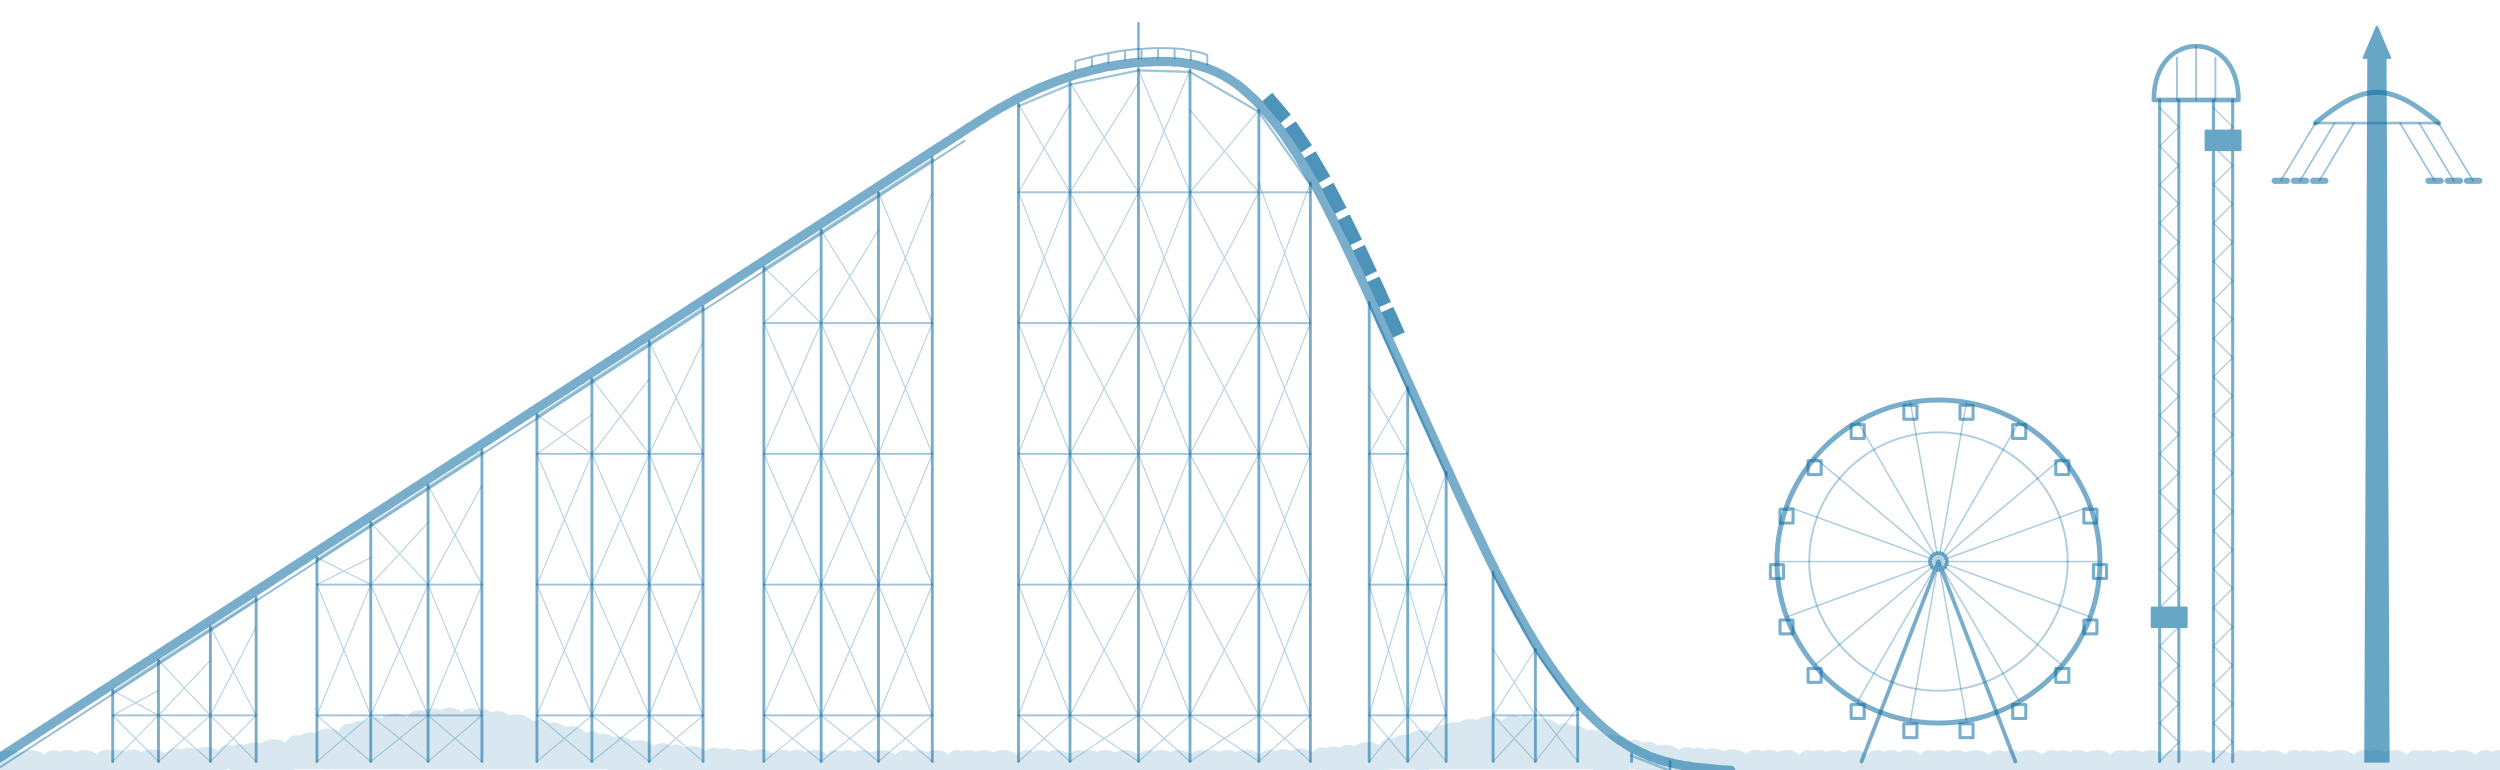
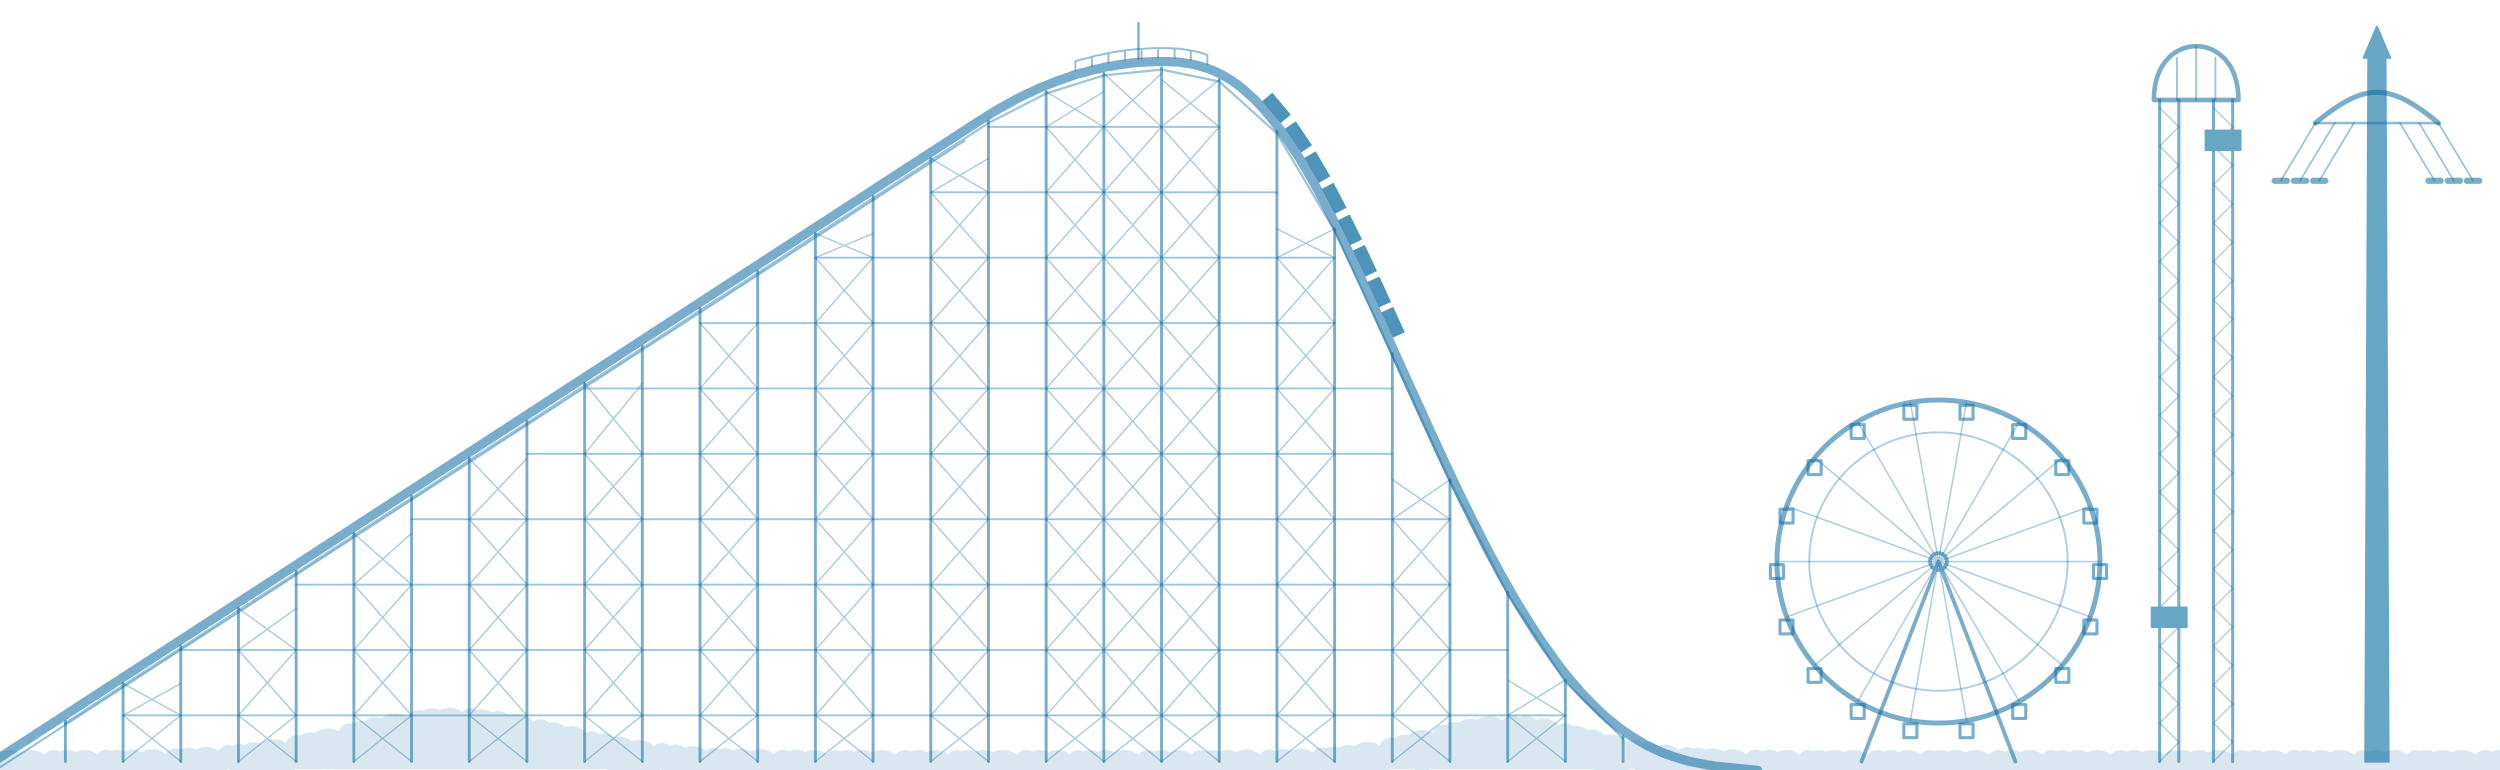
<svg xmlns="http://www.w3.org/2000/svg" viewBox="0 0 650 200">
-   <path d="M29.3 179.5 L29.3 198 M41.2 171.7 L41.2 198 M54.7 163.0 L54.7 198 M66.6 155.3 L66.6 198 M82.4 145.0 L82.4 198 M96.4 135.9 L96.4 198 M111.3 126.2 L111.3 198 M125.3 117.1 L125.3 198 M139.6 107.8 L139.6 198 M153.9 98.5 L153.9 198 M168.8 88.8 L168.8 198 M182.8 79.7 L182.8 198 M198.6 69.5 L198.6 198 M213.5 59.8 L213.5 198 M228.4 50.1 L228.4 198 M242.4 41.0 L242.4 198 M264.8 27.1 L264.8 198 M278.2 21.5 L278.2 198 M296.0 17.8 L296.0 198 M309.4 18.2 L309.4 198 M327.3 28.6 L327.3 198 M340.7 47.6 L340.7 198 M356.0 78.6 L356.0 198 M366.0 100.7 L366.0 198 M376.0 122.8 L376.0 198 M388.2 148.8 L388.2 198 M399.2 168.8 L399.2 198 M410.2 184.1 L410.2 198 M424.2 196.0 L424.2 198 M434.2 199.9 L434.2 198" fill="none" stroke="#0a6aa0" stroke-opacity="0.55" stroke-width="0.75" stroke-linecap="round" stroke-linejoin="round" />
-   <path d="M29.3 198 L41.2 186 M29.3 186 L41.2 198 M29.3 186.0 L41.2 179.5 M29.3 179.5 L41.2 186.0 M41.2 198 L54.7 186 M41.2 186 L54.7 198 M41.2 186.0 L54.7 171.7 M41.2 171.7 L54.7 186.0 M54.7 198 L66.6 186 M54.7 186 L66.6 198 M54.7 186.0 L66.6 163.0 M54.7 163.0 L66.6 186.0 M82.4 198 L96.4 186 M82.4 186 L96.4 198 M82.4 186 L96.4 152 M82.4 152 L96.4 186 M82.4 152.0 L96.4 145.0 M82.4 145.0 L96.4 152.0 M96.4 198 L111.3 186 M96.4 186 L111.3 198 M96.4 186 L111.3 152 M96.4 152 L111.3 186 M96.4 152.0 L111.3 135.9 M96.4 135.9 L111.3 152.0 M111.3 198 L125.3 186 M111.3 186 L125.3 198 M111.3 186 L125.3 152 M111.3 152 L125.3 186 M111.3 152.0 L125.3 126.2 M111.3 126.2 L125.3 152.0 M139.6 198 L153.9 186 M139.6 186 L153.9 198 M139.6 186 L153.9 152 M139.6 152 L153.9 186 M139.6 152 L153.9 118 M139.6 118 L153.9 152 M139.6 118.0 L153.9 107.8 M139.6 107.8 L153.9 118.0 M153.9 198 L168.8 186 M153.9 186 L168.8 198 M153.9 186 L168.8 152 M153.9 152 L168.8 186 M153.9 152 L168.8 118 M153.9 118 L168.8 152 M153.9 118.0 L168.8 98.5 M153.9 98.5 L168.8 118.0 M168.8 198 L182.8 186 M168.8 186 L182.8 198 M168.8 186 L182.8 152 M168.8 152 L182.8 186 M168.8 152 L182.8 118 M168.8 118 L182.8 152 M168.8 118.0 L182.8 88.8 M168.8 88.8 L182.8 118.0 M198.6 198 L213.5 186 M198.6 186 L213.5 198 M198.6 186 L213.5 152 M198.6 152 L213.5 186 M198.6 152 L213.5 118 M198.6 118 L213.5 152 M198.6 118 L213.5 84 M198.6 84 L213.5 118 M198.6 84.0 L213.5 69.5 M198.6 69.5 L213.5 84.0 M213.5 198 L228.4 186 M213.5 186 L228.4 198 M213.5 186 L228.4 152 M213.5 152 L228.4 186 M213.5 152 L228.4 118 M213.5 118 L228.4 152 M213.5 118 L228.4 84 M213.5 84 L228.4 118 M213.5 84.0 L228.4 59.8 M213.5 59.8 L228.4 84.0 M228.4 198 L242.4 186 M228.4 186 L242.4 198 M228.4 186 L242.4 152 M228.4 152 L242.4 186 M228.4 152 L242.4 118 M228.4 118 L242.4 152 M228.4 118 L242.4 84 M228.4 84 L242.4 118 M228.4 84.0 L242.4 50.1 M228.4 50.1 L242.4 84.0 M264.8 198 L278.2 186 M264.8 186 L278.2 198 M264.8 186 L278.2 152 M264.8 152 L278.2 186 M264.8 152 L278.2 118 M264.8 118 L278.2 152 M264.8 118 L278.2 84 M264.8 84 L278.2 118 M264.8 84 L278.2 50 M264.8 50 L278.2 84 M264.8 50.0 L278.2 27.1 M264.8 27.1 L278.2 50.0 M278.2 198 L296.0 186 M278.2 186 L296.0 198 M278.2 186 L296.0 152 M278.2 152 L296.0 186 M278.2 152 L296.0 118 M278.2 118 L296.0 152 M278.2 118 L296.0 84 M278.2 84 L296.0 118 M278.2 84 L296.0 50 M278.2 50 L296.0 84 M278.2 50.0 L296.0 21.5 M278.2 21.5 L296.0 50.0 M296.0 198 L309.4 186 M296.0 186 L309.4 198 M296.0 186 L309.4 152 M296.0 152 L309.4 186 M296.0 152 L309.4 118 M296.0 118 L309.4 152 M296.0 118 L309.4 84 M296.0 84 L309.4 118 M296.0 84 L309.4 50 M296.0 50 L309.4 84 M296.0 50.0 L309.4 18.2 M296.0 18.2 L309.4 50.0 M309.4 198 L327.3 186 M309.4 186 L327.3 198 M309.4 186 L327.3 152 M309.4 152 L327.3 186 M309.4 152 L327.3 118 M309.4 118 L327.3 152 M309.4 118 L327.3 84 M309.4 84 L327.3 118 M309.4 84 L327.3 50 M309.4 50 L327.3 84 M309.4 50.0 L327.3 28.6 M309.4 28.6 L327.3 50.0 M327.3 198 L340.7 186 M327.3 186 L340.7 198 M327.3 186 L340.7 152 M327.3 152 L340.7 186 M327.3 152 L340.7 118 M327.3 118 L340.7 152 M327.3 118 L340.7 84 M327.3 84 L340.7 118 M327.3 84.0 L340.7 47.6 M327.3 47.6 L340.7 84.0 M356.0 198 L366.0 186 M356.0 186 L366.0 198 M356.0 186 L366.0 152 M356.0 152 L366.0 186 M356.0 152 L366.0 118 M356.0 118 L366.0 152 M356.0 118.0 L366.0 100.7 M356.0 100.7 L366.0 118.0 M366.0 198 L376.0 186 M366.0 186 L376.0 198 M366.0 186 L376.0 152 M366.0 152 L376.0 186 M366.0 152.0 L376.0 122.8 M366.0 122.8 L376.0 152.0 M388.2 198 L399.2 186 M388.2 186 L399.2 198 M388.2 186.0 L399.2 168.8 M388.2 168.8 L399.2 186.0 M399.2 198.0 L410.2 184.1 M399.2 184.1 L410.2 198.0" fill="none" stroke="#0a6aa0" stroke-opacity="0.30" stroke-width="0.30" stroke-linecap="round" stroke-linejoin="round" />
-   <path d="M29.3 186 L66.6 186 M82.4 186 L125.3 186 M82.4 152 L125.3 152 M139.6 186 L182.8 186 M139.6 152 L182.8 152 M139.6 118 L182.8 118 M198.6 186 L242.4 186 M198.6 152 L242.4 152 M198.6 118 L242.4 118 M198.6 84 L242.4 84 M264.8 186 L340.7 186 M264.8 152 L340.7 152 M264.8 118 L340.7 118 M264.8 84 L340.7 84 M264.8 50 L340.7 50 M356.0 186 L376.0 186 M356.0 152 L376.0 152 M356.0 118 L366.0 118 M388.2 186 L410.2 186 M566 26 L566 15 M571 26 L571 12 M576 26 L576 15" fill="none" stroke="#0a6aa0" stroke-opacity="0.39" stroke-width="0.50" stroke-linecap="round" stroke-linejoin="round" />
-   <path d="M29.3 180.0 L41.2 172.2 L54.7 163.5 L66.6 155.8 M82.4 145.5 L96.4 136.4 L111.3 126.7 L125.3 117.6 M139.6 108.3 L153.9 99.0 L168.8 89.3 L182.8 80.2 M198.6 70.0 L213.5 60.3 L228.4 50.6 L242.4 41.5 M264.8 27.6 L278.2 22.0 L296.0 18.3 L309.4 18.7 L327.3 29.1 L340.7 48.1 M356.0 79.1 L366.0 101.2 L376.0 123.3 M388.2 149.3 L399.2 169.3 L410.2 184.6 M424.2 196.5 L434.2 200.4" fill="none" stroke="#0a6aa0" stroke-opacity="0.39" stroke-width="0.60" stroke-linecap="round" stroke-linejoin="round" />
+   <path d="M17.0 187.5 L17.0 198 M32.0 177.7 L32.0 198 M47.0 168.0 L47.0 198 M62.0 158.2 L62.0 198 M77.0 148.5 L77.0 198 M92.0 138.7 L92.0 198 M107.0 129.0 L107.0 198 M122.0 119.2 L122.0 198 M137.0 109.5 L137.0 198 M152.0 99.7 L152.0 198 M167.0 90.0 L167.0 198 M182.0 80.2 L182.0 198 M197.0 70.5 L197.0 198 M212.0 60.7 L212.0 198 M227.0 51.0 L227.0 198 M242.0 41.2 L242.0 198 M257.0 31.5 L257.0 198 M272.0 23.8 L272.0 198 M287.0 19.1 L287.0 198 M302.0 17.6 L302.0 198 M317.0 20.7 L317.0 198 M332.0 34.2 L332.0 198 M347.0 59.5 L347.0 198 M362.0 91.9 L362.0 198 M377.0 124.7 L377.0 198 M392.0 154.0 L392.0 198 M407.0 176.8 L407.0 198 M422.0 191.5 L422.0 198" fill="none" stroke="#0a6aa0" stroke-opacity="0.55" stroke-width="0.75" stroke-linecap="round" stroke-linejoin="round" />
+   <path d="M32.0 198 L47.0 186 M32.0 186 L47.0 198 M32.0 186.0 L47.0 177.7 M32.0 177.7 L47.0 186.0 M62.0 198 L77.0 186 M62.0 186 L77.0 198 M62.0 186 L77.0 169 M62.0 169 L77.0 186 M62.0 169.0 L77.0 158.2 M62.0 158.2 L77.0 169.0 M92.0 198 L107.0 186 M92.0 186 L107.0 198 M92.0 186 L107.0 169 M92.0 169 L107.0 186 M92.0 169 L107.0 152 M92.0 152 L107.0 169 M92.0 152.0 L107.0 138.7 M92.0 138.7 L107.0 152.0 M122.0 198 L137.0 186 M122.0 186 L137.0 198 M122.0 186 L137.0 169 M122.0 169 L137.0 186 M122.0 169 L137.0 152 M122.0 152 L137.0 169 M122.0 152 L137.0 135 M122.0 135 L137.0 152 M122.0 135.0 L137.0 119.2 M122.0 119.2 L137.0 135.0 M152.0 198 L167.0 186 M152.0 186 L167.0 198 M152.0 186 L167.0 169 M152.0 169 L167.0 186 M152.0 169 L167.0 152 M152.0 152 L167.0 169 M152.0 152 L167.0 135 M152.0 135 L167.0 152 M152.0 135 L167.0 118 M152.0 118 L167.0 135 M152.0 118.0 L167.0 99.7 M152.0 99.7 L167.0 118.0 M182.0 198 L197.0 186 M182.0 186 L197.0 198 M182.0 186 L197.0 169 M182.0 169 L197.0 186 M182.0 169 L197.0 152 M182.0 152 L197.0 169 M182.0 152 L197.0 135 M182.0 135 L197.0 152 M182.0 135 L197.0 118 M182.0 118 L197.0 135 M182.0 118 L197.0 101 M182.0 101 L197.0 118 M182.0 101 L197.0 84 M182.0 84 L197.0 101 M212.0 198 L227.0 186 M212.0 186 L227.0 198 M212.0 186 L227.0 169 M212.0 169 L227.0 186 M212.0 169 L227.0 152 M212.0 152 L227.0 169 M212.0 152 L227.0 135 M212.0 135 L227.0 152 M212.0 135 L227.0 118 M212.0 118 L227.0 135 M212.0 118 L227.0 101 M212.0 101 L227.0 118 M212.0 101 L227.0 84 M212.0 84 L227.0 101 M212.0 84 L227.0 67 M212.0 67 L227.0 84 M212.0 67.0 L227.0 60.7 M212.0 60.7 L227.0 67.0 M242.0 198 L257.0 186 M242.0 186 L257.0 198 M242.0 186 L257.0 169 M242.0 169 L257.0 186 M242.0 169 L257.0 152 M242.0 152 L257.0 169 M242.0 152 L257.0 135 M242.0 135 L257.0 152 M242.0 135 L257.0 118 M242.0 118 L257.0 135 M242.0 118 L257.0 101 M242.0 101 L257.0 118 M242.0 101 L257.0 84 M242.0 84 L257.0 101 M242.0 84 L257.0 67 M242.0 67 L257.0 84 M242.0 67 L257.0 50 M242.0 50 L257.0 67 M242.0 50.0 L257.0 41.2 M242.0 41.2 L257.0 50.0 M272.0 198 L287.0 186 M272.0 186 L287.0 198 M272.0 186 L287.0 169 M272.0 169 L287.0 186 M272.0 169 L287.0 152 M272.0 152 L287.0 169 M272.0 152 L287.0 135 M272.0 135 L287.0 152 M272.0 135 L287.0 118 M272.0 118 L287.0 135 M272.0 118 L287.0 101 M272.0 101 L287.0 118 M272.0 101 L287.0 84 M272.0 84 L287.0 101 M272.0 84 L287.0 67 M272.0 67 L287.0 84 M272.0 67 L287.0 50 M272.0 50 L287.0 67 M272.0 50 L287.0 33 M272.0 33 L287.0 50 M272.0 33.0 L287.0 23.8 M272.0 23.8 L287.0 33.0 M287.0 198 L302.0 186 M287.0 186 L302.0 198 M287.0 186 L302.0 169 M287.0 169 L302.0 186 M287.0 169 L302.0 152 M287.0 152 L302.0 169 M287.0 152 L302.0 135 M287.0 135 L302.0 152 M287.0 135 L302.0 118 M287.0 118 L302.0 135 M287.0 118 L302.0 101 M287.0 101 L302.0 118 M287.0 101 L302.0 84 M287.0 84 L302.0 101 M287.0 84 L302.0 67 M287.0 67 L302.0 84 M287.0 67 L302.0 50 M287.0 50 L302.0 67 M287.0 50 L302.0 33 M287.0 33 L302.0 50 M287.0 33.0 L302.0 19.1 M287.0 19.1 L302.0 33.0 M302.0 198 L317.0 186 M302.0 186 L317.0 198 M302.0 186 L317.0 169 M302.0 169 L317.0 186 M302.0 169 L317.0 152 M302.0 152 L317.0 169 M302.0 152 L317.0 135 M302.0 135 L317.0 152 M302.0 135 L317.0 118 M302.0 118 L317.0 135 M302.0 118 L317.0 101 M302.0 101 L317.0 118 M302.0 101 L317.0 84 M302.0 84 L317.0 101 M302.0 84 L317.0 67 M302.0 67 L317.0 84 M302.0 67 L317.0 50 M302.0 50 L317.0 67 M302.0 50 L317.0 33 M302.0 33 L317.0 50 M302.0 33.0 L317.0 20.7 M302.0 20.7 L317.0 33.0 M332.0 198 L347.0 186 M332.0 186 L347.0 198 M332.0 186 L347.0 169 M332.0 169 L347.0 186 M332.0 169 L347.0 152 M332.0 152 L347.0 169 M332.0 152 L347.0 135 M332.0 135 L347.0 152 M332.0 135 L347.0 118 M332.0 118 L347.0 135 M332.0 118 L347.0 101 M332.0 101 L347.0 118 M332.0 101 L347.0 84 M332.0 84 L347.0 101 M332.0 84 L347.0 67 M332.0 67 L347.0 84 M332.0 67.0 L347.0 59.5 M332.0 59.5 L347.0 67.0 M362.0 198 L377.0 186 M362.0 186 L377.0 198 M362.0 186 L377.0 169 M362.0 169 L377.0 186 M362.0 169 L377.0 152 M362.0 152 L377.0 169 M362.0 152 L377.0 135 M362.0 135 L377.0 152 M362.0 135.0 L377.0 124.7 M362.0 124.7 L377.0 135.0 M392.0 198 L407.0 186 M392.0 186 L407.0 198 M392.0 186.0 L407.0 176.8 M392.0 176.8 L407.0 186.0" fill="none" stroke="#0a6aa0" stroke-opacity="0.36" stroke-width="0.35" stroke-linecap="round" stroke-linejoin="round" />
+   <path d="M32.0 186 L407.0 186 M47.0 169 L392.0 169 M77.0 152 L377.0 152 M107.0 135 L377.0 135 M137.0 118 L362.0 118 M152.0 101 L362.0 101 M182.0 84 L347.0 84 M212.0 67 L347.0 67 M242.0 50 L332.0 50 M257.0 33 L317.0 33 M566 26 L566 15 M571 26 L571 12 M576 26 L576 15" fill="none" stroke="#0a6aa0" stroke-opacity="0.39" stroke-width="0.50" stroke-linecap="round" stroke-linejoin="round" />
+   <path d="M17.0 188.0 L32.0 178.2 L47.0 168.5 L62.0 158.7 L77.0 149.0 L92.0 139.2 L107.0 129.5 L122.0 119.7 L137.0 110.0 L152.0 100.2 L167.0 90.5 L182.0 80.7 L197.0 71.0 L212.0 61.2 L227.0 51.5 L242.0 41.7 L257.0 32.0 L272.0 24.3 L287.0 19.6 L302.0 18.1 L317.0 21.2 L332.0 34.7 L347.0 60.0 L362.0 92.4 L377.0 125.2 L392.0 154.5 L407.0 177.3 L422.0 192.0" fill="none" stroke="#0a6aa0" stroke-opacity="0.39" stroke-width="0.60" stroke-linecap="round" stroke-linejoin="round" />
  <path d="M0.0 199.5 L250.8 36.6 M279.6 15.9 L281.4 15.4 L283.1 15.0 L284.8 14.5 L286.5 14.2 L288.2 13.8 L289.9 13.5 L291.6 13.2 L293.4 13.0 L295.1 12.8 L296.8 12.7 L298.5 12.6 L300.2 12.5 L301.9 12.5 L303.6 12.5 L305.4 12.6 L307.1 12.7 L308.8 13.0 L310.5 13.3 L312.2 13.7 L313.9 14.3 M279.6 18.4 L279.6 15.9 M283.9 17.2 L283.9 14.7 M288.2 16.3 L288.2 13.8 M292.5 15.6 L292.5 13.1 M296.8 15.2 L296.8 12.7 M301.1 15.0 L301.1 12.5 M305.4 15.1 L305.4 12.6 M309.6 15.6 L309.6 13.1 M313.9 16.8 L313.9 14.3" fill="none" stroke="#0a6aa0" stroke-opacity="0.44" stroke-width="0.50" stroke-linecap="round" stroke-linejoin="round" />
-   <path d="M-2.0 198.2 L-1.0 197.6 L0.0 196.9 L1.0 196.3 L2.0 195.6 L3.0 195.0 L4.0 194.3 L5.0 193.7 L6.0 193.0 L7.0 192.4 L8.0 191.7 L9.0 191.1 L10.0 190.4 L11.0 189.8 L12.0 189.1 L13.0 188.5 L14.0 187.8 L15.0 187.2 L16.0 186.5 L17.0 185.9 L18.0 185.2 L19.0 184.6 L20.0 183.9 L21.0 183.3 L22.0 182.6 L23.0 182.0 L24.0 181.3 L25.0 180.7 L26.0 180.0 L27.0 179.4 L28.0 178.7 L29.0 178.1 L30.0 177.4 L31.0 176.8 L32.0 176.1 L33.0 175.5 L34.0 174.8 L35.0 174.2 L36.0 173.5 L37.0 172.9 L38.0 172.2 L39.0 171.6 L40.0 170.9 L41.0 170.3 L42.0 169.6 L43.0 169.0 L44.0 168.3 L45.0 167.7 L46.0 167.0 L47.0 166.4 L48.0 165.7 L49.0 165.1 L50.0 164.4 L51.0 163.8 L52.0 163.1 L53.0 162.5 L54.0 161.8 L55.0 161.2 L56.0 160.5 L57.0 159.9 L58.0 159.2 L59.0 158.6 L60.0 157.9 L61.0 157.3 L62.0 156.6 L63.0 156.0 L64.0 155.3 L65.0 154.7 L66.0 154.0 L67.0 153.4 L68.0 152.7 L69.0 152.1 L70.0 151.4 L71.0 150.8 L72.0 150.1 L73.0 149.5 L74.0 148.8 L75.0 148.2 L76.0 147.5 L77.0 146.9 L78.0 146.2 L79.0 145.6 L80.0 144.9 L81.0 144.3 L82.0 143.6 L83.0 143.0 L84.0 142.3 L85.0 141.7 L86.0 141.0 L87.0 140.4 L88.0 139.7 L89.0 139.1 L90.0 138.4 L91.0 137.8 L92.0 137.1 L93.0 136.5 L94.0 135.8 L95.0 135.2 L96.0 134.5 L97.0 133.9 L98.0 133.2 L99.0 132.6 L100.0 131.9 L101.0 131.3 L102.0 130.6 L103.0 130.0 L104.0 129.3 L105.0 128.7 L106.0 128.0 L107.0 127.4 L108.0 126.7 L109.0 126.1 L110.0 125.4 L111.0 124.8 L112.0 124.1 L113.0 123.5 L114.0 122.8 L115.0 122.2 L116.0 121.5 L117.0 120.9 L118.0 120.2 L119.0 119.6 L120.0 118.9 L121.0 118.3 L122.0 117.6 L123.0 117.0 L124.0 116.3 L125.0 115.7 L126.0 115.0 L127.0 114.4 L128.0 113.7 L129.0 113.1 L130.0 112.4 L131.0 111.8 L132.0 111.1 L133.0 110.5 L134.0 109.8 L135.0 109.2 L136.0 108.5 L137.0 107.9 L138.0 107.2 L139.0 106.6 L140.0 105.9 L141.0 105.3 L142.0 104.6 L143.0 104.0 L144.0 103.3 L145.0 102.7 L146.0 102.0 L147.0 101.4 L148.0 100.7 L149.0 100.1 L150.0 99.4 L151.0 98.8 L152.0 98.1 L153.0 97.5 L154.0 96.8 L155.0 96.2 L156.0 95.5 L157.0 94.9 L158.0 94.2 L159.0 93.6 L160.0 92.9 L161.0 92.3 L162.0 91.6 L163.0 91.0 L164.0 90.3 L165.0 89.7 L166.0 89.0 L167.0 88.4 L168.0 87.7 L169.0 87.1 L170.0 86.4 L171.0 85.8 L172.0 85.1 L173.0 84.5 L174.0 83.8 L175.0 83.2 L176.0 82.5 L177.0 81.9 L178.0 81.2 L179.0 80.6 L180.0 79.9 L181.0 79.3 L182.0 78.6 L183.0 78.0 L184.0 77.3 L185.0 76.7 L186.0 76.0 L187.0 75.4 L188.0 74.7 L189.0 74.1 L190.0 73.4 L191.0 72.8 L192.0 72.1 L193.0 71.5 L194.0 70.8 L195.0 70.2 L196.0 69.5 L197.0 68.9 L198.0 68.2 L199.0 67.6 L200.0 66.9 L201.0 66.3 L202.0 65.6 L203.0 65.0 L204.0 64.3 L205.0 63.7 L206.0 63.0 L207.0 62.4 L208.0 61.7 L209.0 61.1 L210.0 60.4 L211.0 59.8 L212.0 59.1 L213.0 58.5 L214.0 57.8 L215.0 57.2 L216.0 56.5 L217.0 55.9 L218.0 55.2 L219.0 54.6 L220.0 53.9 L221.0 53.3 L222.0 52.6 L223.0 52.0 L224.0 51.3 L225.0 50.7 L226.0 50.0 L227.0 49.4 L228.0 48.7 L229.0 48.1 L230.0 47.4 L231.0 46.8 L232.0 46.1 L233.0 45.5 L234.0 44.8 L235.0 44.2 L236.0 43.5 L237.0 42.9 L238.0 42.2 L239.0 41.6 L240.0 40.9 L241.0 40.3 L242.0 39.6 L243.0 39.0 L244.0 38.3 L245.0 37.7 L246.0 37.0 L247.0 36.4 L248.0 35.7 L249.0 35.1 L250.0 34.4 L251.0 33.8 L252.0 33.1 L253.0 32.5 L254.0 31.8 L255.0 31.2 L256.0 30.6 L257.0 29.9 L258.0 29.3 L259.0 28.7 L260.0 28.1 L261.0 27.6 L262.0 27.0 L263.0 26.5 L264.0 25.9 L265.0 25.4 L266.0 24.9 L267.0 24.4 L268.0 24.0 L269.0 23.5 L270.0 23.0 L271.0 22.6 L272.0 22.2 L273.0 21.8 L274.0 21.4 L275.0 21.0 L276.0 20.7 L277.0 20.3 L278.0 20.0 L279.0 19.6 L280.0 19.3 L281.0 19.0 L282.0 18.8 L283.0 18.5 L284.0 18.2 L285.0 18.0 L286.0 17.8 L287.0 17.5 L288.0 17.3 L289.0 17.2 L290.0 17.0 L291.0 16.8 L292.0 16.7 L293.0 16.6 L294.0 16.4 L295.0 16.3 L296.0 16.2 L297.0 16.2 L298.0 16.1 L299.0 16.1 L300.0 16.0 L301.0 16.0 L302.0 16.0 L303.0 16.0 L304.0 16.0 L305.0 16.1 L306.0 16.1 L307.0 16.2 L308.0 16.4 L309.0 16.5 L310.0 16.7 L311.0 16.9 L312.0 17.2 L313.0 17.5 L314.0 17.8 L315.0 18.2 L316.0 18.6 L317.0 19.1 L318.0 19.6 L319.0 20.2 L320.0 20.8 L321.0 21.5 L322.0 22.2 L323.0 23.0 L324.0 23.9 L325.0 24.8 L326.0 25.7 L327.0 26.7 L328.0 27.8 L329.0 28.9 L330.0 30.1 L331.0 31.3 L332.0 32.6 L333.0 33.9 L334.0 35.3 L335.0 36.8 L336.0 38.3 L337.0 39.8 L338.0 41.4 L339.0 43.1 L340.0 44.8 L341.0 46.5 L342.0 48.3 L343.0 50.1 L344.0 52.0 L345.0 53.9 L346.0 55.9 L347.0 57.9 L348.0 59.9 L349.0 62.0 L350.0 64.1 L351.0 66.2 L352.0 68.3 L353.0 70.5 L354.0 72.6 L355.0 74.8 L356.0 77.0 L357.0 79.2 L358.0 81.4 L359.0 83.7 L360.0 85.9 L361.0 88.1 L362.0 90.3 L363.0 92.5 L364.0 94.7 L365.0 96.9 L366.0 99.1 L367.0 101.3 L368.0 103.5 L369.0 105.8 L370.0 108.0 L371.0 110.2 L372.0 112.4 L373.0 114.6 L374.0 116.8 L375.0 119.0 L376.0 121.2 L377.0 123.4 L378.0 125.6 L379.0 127.8 L380.0 130.0 L381.0 132.1 L382.0 134.3 L383.0 136.4 L384.0 138.5 L385.0 140.6 L386.0 142.7 L387.0 144.8 L388.0 146.8 L389.0 148.8 L390.0 150.7 L391.0 152.7 L392.0 154.6 L393.0 156.4 L394.0 158.3 L395.0 160.1 L396.0 161.8 L397.0 163.6 L398.0 165.2 L399.0 166.9 L400.0 168.5 L401.0 170.1 L402.0 171.6 L403.0 173.1 L404.0 174.5 L405.0 175.9 L406.0 177.3 L407.0 178.6 L408.0 179.9 L409.0 181.1 L410.0 182.3 L411.0 183.4 L412.0 184.5 L413.0 185.5 L414.0 186.5 L415.0 187.5 L416.0 188.4 L417.0 189.3 L418.0 190.1 L419.0 190.9 L420.0 191.7 L421.0 192.4 L422.0 193.0 L423.0 193.7 L424.0 194.3 L425.0 194.8 L426.0 195.3 L427.0 195.8 L428.0 196.2 L429.0 196.7 L430.0 197.0 L431.0 197.4 L432.0 197.7 L433.0 198.0 L434.0 198.2 L435.0 198.5 L436.0 198.7 L437.0 198.9 L438.0 199.1 L439.0 199.2 L440.0 199.4 L441.0 199.5 L442.0 199.6 L443.0 199.7 L444.0 199.8 L445.0 199.9 L446.0 200.0 L447.0 200.1 L448.0 200.2 L449.0 200.2 L450.0 200.3" fill="none" stroke="#0a6aa0" stroke-opacity="0.55" stroke-width="2.40" stroke-linecap="round" stroke-linejoin="round" />
+   <path d="M-2.0 198.2 L-1.0 197.6 L0.0 196.9 L1.0 196.3 L2.0 195.6 L3.0 195.0 L4.0 194.3 L5.0 193.7 L6.0 193.0 L7.0 192.4 L8.0 191.7 L9.0 191.1 L10.0 190.4 L11.0 189.8 L12.0 189.1 L13.0 188.5 L14.0 187.8 L15.0 187.2 L16.0 186.5 L17.0 185.9 L18.0 185.2 L19.0 184.6 L20.0 183.9 L21.0 183.3 L22.0 182.6 L23.0 182.0 L24.0 181.3 L25.0 180.7 L26.0 180.0 L27.0 179.4 L28.0 178.7 L29.0 178.1 L30.0 177.4 L31.0 176.8 L32.0 176.1 L33.0 175.5 L34.0 174.8 L35.0 174.2 L36.0 173.5 L37.0 172.9 L38.0 172.2 L39.0 171.6 L40.0 170.9 L41.0 170.3 L42.0 169.6 L43.0 169.0 L44.0 168.3 L45.0 167.7 L46.0 167.0 L47.0 166.4 L48.0 165.7 L49.0 165.1 L50.0 164.4 L51.0 163.8 L52.0 163.1 L53.0 162.5 L54.0 161.8 L55.0 161.2 L56.0 160.5 L57.0 159.9 L58.0 159.2 L59.0 158.6 L60.0 157.9 L61.0 157.3 L62.0 156.6 L63.0 156.0 L64.0 155.3 L65.0 154.7 L66.0 154.0 L67.0 153.4 L68.0 152.7 L69.0 152.1 L70.0 151.4 L71.0 150.8 L72.0 150.1 L73.0 149.5 L74.0 148.8 L75.0 148.2 L76.0 147.5 L77.0 146.9 L78.0 146.2 L79.0 145.6 L80.0 144.9 L81.0 144.3 L82.0 143.6 L83.0 143.0 L84.0 142.3 L85.0 141.7 L86.0 141.0 L87.0 140.4 L88.0 139.7 L89.0 139.1 L90.0 138.4 L91.0 137.8 L92.0 137.1 L93.0 136.5 L94.0 135.8 L95.0 135.2 L96.0 134.5 L97.0 133.9 L98.0 133.2 L99.0 132.6 L100.0 131.9 L101.0 131.3 L102.0 130.6 L103.0 130.0 L104.0 129.3 L105.0 128.7 L106.0 128.0 L107.0 127.4 L108.0 126.7 L109.0 126.1 L110.0 125.4 L111.0 124.8 L112.0 124.1 L113.0 123.5 L114.0 122.8 L115.0 122.2 L116.0 121.5 L117.0 120.9 L118.0 120.2 L119.0 119.6 L120.0 118.9 L121.0 118.3 L122.0 117.6 L123.0 117.0 L124.0 116.3 L125.0 115.7 L126.0 115.0 L127.0 114.4 L128.0 113.7 L129.0 113.1 L130.0 112.4 L131.0 111.8 L132.0 111.1 L133.0 110.5 L134.0 109.8 L135.0 109.2 L136.0 108.5 L137.0 107.9 L138.0 107.2 L139.0 106.6 L140.0 105.9 L141.0 105.3 L142.0 104.6 L143.0 104.0 L144.0 103.3 L145.0 102.7 L146.0 102.0 L147.0 101.4 L148.0 100.7 L149.0 100.1 L150.0 99.4 L151.0 98.8 L152.0 98.1 L153.0 97.5 L154.0 96.8 L155.0 96.2 L156.0 95.5 L157.0 94.9 L158.0 94.2 L159.0 93.6 L160.0 92.9 L161.0 92.3 L162.0 91.6 L163.0 91.0 L164.0 90.3 L165.0 89.7 L166.0 89.0 L167.0 88.4 L168.0 87.7 L169.0 87.1 L170.0 86.4 L171.0 85.8 L172.0 85.1 L173.0 84.5 L174.0 83.8 L175.0 83.2 L176.0 82.5 L177.0 81.9 L178.0 81.2 L179.0 80.6 L180.0 79.9 L181.0 79.3 L182.0 78.6 L183.0 78.0 L184.0 77.3 L185.0 76.7 L186.0 76.0 L187.0 75.4 L188.0 74.7 L189.0 74.1 L190.0 73.4 L191.0 72.8 L192.0 72.1 L193.0 71.5 L194.0 70.8 L195.0 70.2 L196.0 69.5 L197.0 68.9 L198.0 68.2 L199.0 67.6 L200.0 66.9 L201.0 66.3 L202.0 65.6 L203.0 65.0 L204.0 64.3 L205.0 63.7 L206.0 63.0 L207.0 62.4 L208.0 61.7 L209.0 61.1 L210.0 60.4 L211.0 59.8 L212.0 59.1 L213.0 58.5 L214.0 57.8 L215.0 57.2 L216.0 56.5 L217.0 55.9 L218.0 55.2 L219.0 54.6 L220.0 53.9 L221.0 53.3 L222.0 52.6 L223.0 52.0 L224.0 51.3 L225.0 50.7 L226.0 50.0 L227.0 49.4 L228.0 48.7 L229.0 48.1 L230.0 47.4 L231.0 46.8 L232.0 46.1 L233.0 45.5 L234.0 44.8 L235.0 44.2 L236.0 43.5 L237.0 42.9 L238.0 42.2 L239.0 41.6 L240.0 40.9 L241.0 40.3 L242.0 39.6 L243.0 39.0 L244.0 38.3 L245.0 37.7 L246.0 37.0 L247.0 36.4 L248.0 35.7 L249.0 35.1 L250.0 34.4 L251.0 33.8 L252.0 33.1 L253.0 32.5 L254.0 31.8 L255.0 31.2 L256.0 30.6 L257.0 29.9 L258.0 29.3 L259.0 28.7 L260.0 28.1 L261.0 27.6 L262.0 27.0 L263.0 26.5 L264.0 25.9 L265.0 25.4 L266.0 24.9 L267.0 24.4 L268.0 24.0 L269.0 23.5 L270.0 23.0 L271.0 22.6 L272.0 22.2 L273.0 21.8 L274.0 21.4 L275.0 21.0 L276.0 20.7 L277.0 20.3 L278.0 20.0 L279.0 19.6 L280.0 19.3 L281.0 19.0 L282.0 18.8 L283.0 18.5 L284.0 18.2 L285.0 18.0 L286.0 17.8 L287.0 17.5 L288.0 17.3 L289.0 17.2 L290.0 17.0 L291.0 16.8 L292.0 16.7 L293.0 16.6 L294.0 16.4 L295.0 16.3 L296.0 16.2 L297.0 16.2 L298.0 16.1 L299.0 16.1 L300.0 16.0 L301.0 16.0 L302.0 16.0 L303.0 16.0 L304.0 16.0 L305.0 16.1 L306.0 16.1 L307.0 16.2 L308.0 16.4 L309.0 16.5 L310.0 16.7 L311.0 16.9 L312.0 17.2 L313.0 17.5 L314.0 17.8 L315.0 18.2 L316.0 18.6 L317.0 19.1 L318.0 19.6 L319.0 20.2 L320.0 20.8 L321.0 21.5 L322.0 22.2 L323.0 23.0 L324.0 23.9 L325.0 24.8 L326.0 25.7 L327.0 26.7 L328.0 27.8 L329.0 28.9 L330.0 30.1 L331.0 31.3 L332.0 32.6 L333.0 33.9 L334.0 35.3 L335.0 36.8 L336.0 38.3 L337.0 39.8 L338.0 41.4 L339.0 43.1 L340.0 44.8 L341.0 46.5 L342.0 48.3 L343.0 50.1 L344.0 52.0 L345.0 53.9 L346.0 55.9 L347.0 57.9 L348.0 59.9 L349.0 62.0 L350.0 64.1 L351.0 66.2 L352.0 68.3 L353.0 70.5 L354.0 72.6 L355.0 74.8 L356.0 77.0 L357.0 79.2 L358.0 81.4 L359.0 83.7 L360.0 85.9 L361.0 88.1 L362.0 90.3 L363.0 92.5 L364.0 94.7 L365.0 96.9 L366.0 99.1 L367.0 101.3 L368.0 103.5 L369.0 105.7 L370.0 107.9 L371.0 110.1 L372.0 112.3 L373.0 114.5 L374.0 116.7 L375.0 118.8 L376.0 121.0 L377.0 123.1 L378.0 125.2 L379.0 127.3 L380.0 129.4 L381.0 131.4 L382.0 133.4 L383.0 135.5 L384.0 137.4 L385.0 139.4 L386.0 141.4 L387.0 143.3 L388.0 145.2 L389.0 147.0 L390.0 148.9 L391.0 150.7 L392.0 152.4 L393.0 154.2 L394.0 155.9 L395.0 157.6 L396.0 159.2 L397.0 160.8 L398.0 162.4 L399.0 164.0 L400.0 165.5 L401.0 167.0 L402.0 168.4 L403.0 169.8 L404.0 171.2 L405.0 172.6 L406.0 173.9 L407.0 175.2 L408.0 176.4 L409.0 177.6 L410.0 178.7 L411.0 179.9 L412.0 181.0 L413.0 182.0 L414.0 183.0 L415.0 184.0 L416.0 185.0 L417.0 185.9 L418.0 186.8 L419.0 187.6 L420.0 188.4 L421.0 189.2 L422.0 189.9 L423.0 190.6 L424.0 191.3 L425.0 191.9 L426.0 192.5 L427.0 193.1 L428.0 193.7 L429.0 194.2 L430.0 194.7 L431.0 195.1 L432.0 195.6 L433.0 196.0 L434.0 196.3 L435.0 196.7 L436.0 197.0 L437.0 197.3 L438.0 197.6 L439.0 197.9 L440.0 198.1 L441.0 198.3 L442.0 198.5 L443.0 198.7 L444.0 198.9 L445.0 199.0 L446.0 199.2 L447.0 199.3 L448.0 199.4 L449.0 199.5 L450.0 199.6 L451.0 199.7 L452.0 199.8 L453.0 199.9 L454.0 200.0 L455.0 200.1 L456.0 200.2 L457.0 200.3" fill="none" stroke="#0a6aa0" stroke-opacity="0.55" stroke-width="2.40" stroke-linecap="round" stroke-linejoin="round" />
  <path d="M296.0 15.2 L296.0 6.0" fill="none" stroke="#0a6aa0" stroke-opacity="0.55" stroke-width="0.60" stroke-linecap="round" stroke-linejoin="round" />
  <path d="M329.5 25.2 L334.3 30.9 M335.5 32.5 L339.7 38.7 M340.6 40.2 L344.4 46.7 M345.2 48.3 L348.6 54.8 M349.4 56.5 L352.6 63.0 M353.3 64.4 L356.5 71.2 M357.1 72.6 L360.1 79.2 M360.7 80.5 L363.7 87.1" fill="none" stroke="#0a6aa0" stroke-opacity="0.72" stroke-width="3.4" />
  <path d="M484 198 L504 146 L524 198 M501.8 146.0 A2.2 2.2 0 1 0 506.2 146.0 A2.2 2.2 0 1 0 501.8 146.0" fill="none" stroke="#0a6aa0" stroke-opacity="0.55" stroke-width="1.00" stroke-linecap="round" stroke-linejoin="round" />
  <path d="M462.0 146.0 A42.0 42.0 0 1 0 546.0 146.0 A42.0 42.0 0 1 0 462.0 146.0" fill="none" stroke="#0a6aa0" stroke-opacity="0.55" stroke-width="1.30" stroke-linecap="round" stroke-linejoin="round" />
  <path d="M470.4 146.0 A33.6 33.6 0 1 0 537.6 146.0 A33.6 33.6 0 1 0 470.4 146.0" fill="none" stroke="#0a6aa0" stroke-opacity="0.33" stroke-width="0.50" stroke-linecap="round" stroke-linejoin="round" />
  <path d="M504 146 L546.0 146.0 M504 146 L543.5 160.4 M504 146 L536.2 173.0 M504 146 L525.0 182.4 M504 146 L511.3 187.4 M504 146 L496.7 187.4 M504 146 L483.0 182.4 M504 146 L471.8 173.0 M504 146 L464.5 160.4 M504 146 L462.0 146.0 M504 146 L464.5 131.6 M504 146 L471.8 119.0 M504 146 L483.0 109.6 M504 146 L496.7 104.6 M504 146 L511.3 104.6 M504 146 L525.0 109.6 M504 146 L536.2 119.0 M504 146 L543.5 131.6" fill="none" stroke="#0a6aa0" stroke-opacity="0.33" stroke-width="0.40" stroke-linecap="round" stroke-linejoin="round" />
  <path d="M544.3 146.8 h3.4 v3.6 h-3.4 Z M541.8 161.2 h3.4 v3.6 h-3.4 Z M534.5 173.8 h3.4 v3.6 h-3.4 Z M523.3 183.2 h3.4 v3.6 h-3.4 Z M509.6 188.2 h3.4 v3.6 h-3.4 Z M495.0 188.2 h3.4 v3.6 h-3.4 Z M481.3 183.2 h3.4 v3.6 h-3.4 Z M470.1 173.8 h3.4 v3.6 h-3.4 Z M462.8 161.2 h3.4 v3.6 h-3.4 Z M460.3 146.8 h3.4 v3.6 h-3.4 Z M462.8 132.4 h3.4 v3.6 h-3.4 Z M470.1 119.8 h3.4 v3.6 h-3.4 Z M481.3 110.4 h3.4 v3.6 h-3.4 Z M495.0 105.4 h3.4 v3.6 h-3.4 Z M509.6 105.4 h3.4 v3.6 h-3.4 Z M523.3 110.4 h3.4 v3.6 h-3.4 Z M534.5 119.8 h3.4 v3.6 h-3.4 Z M541.8 132.4 h3.4 v3.6 h-3.4 Z M561.5 198 L561.5 26 M566.5 198 L566.5 26 M575.5 198 L575.5 26 M580.5 198 L580.5 26" fill="none" stroke="#0a6aa0" stroke-opacity="0.55" stroke-width="0.80" stroke-linecap="round" stroke-linejoin="round" />
  <path d="M561.5 198 L566.5 193 L561.5 188 L566.5 183 L561.5 178 L566.5 173 L561.5 168 L566.5 163 L561.5 158 L566.5 153 L561.5 148 L566.5 143 L561.5 138 L566.5 133 L561.5 128 L566.5 123 L561.5 118 L566.5 113 L561.5 108 L566.5 103 L561.5 98 L566.5 93 L561.5 88 L566.5 83 L561.5 78 L566.5 73 L561.5 68 L566.5 63 L561.5 58 L566.5 53 L561.5 48 L566.5 43 L561.5 38 L566.5 33 L561.5 28 M575.5 198 L580.5 193 L575.5 188 L580.5 183 L575.5 178 L580.5 173 L575.5 168 L580.5 163 L575.5 158 L580.5 153 L575.5 148 L580.5 143 L575.5 138 L580.5 133 L575.5 128 L580.5 123 L575.5 118 L580.5 113 L575.5 108 L580.5 103 L575.5 98 L580.5 93 L575.5 88 L580.5 83 L575.5 78 L580.5 73 L575.5 68 L580.5 63 L575.5 58 L580.5 53 L575.5 48 L580.5 43 L575.5 38 L580.5 33 L575.5 28" fill="none" stroke="#0a6aa0" stroke-opacity="0.30" stroke-width="0.40" stroke-linecap="round" stroke-linejoin="round" />
  <path d="M559.5 158 h9 v5 h-9 Z" fill="#68a6c6" stroke="#68a6c6" stroke-width=".6" stroke-linejoin="round" />
  <path d="M573.5 34 h9 v5 h-9 Z" fill="#68a6c6" stroke="#68a6c6" stroke-width=".6" stroke-linejoin="round" />
  <path d="M560 26 L582 26 M560 26 C560 16 566 12 571 12 C576 12 582 16 582 26" fill="none" stroke="#0a6aa0" stroke-opacity="0.55" stroke-width="1.20" stroke-linecap="round" stroke-linejoin="round" />
  <path d="M615.0 198 L615.8 15 L620.2 15 L621.0 198 Z" fill="#68a6c6" stroke="#68a6c6" stroke-width=".6" stroke-linejoin="round" />
  <path d="M614.6 15 L618 7 L621.4 15 Z" fill="#68a6c6" stroke="#68a6c6" stroke-width=".6" stroke-linejoin="round" />
  <path d="M602 32 C608 27 613 24 618 24 C623 24 628 27 634 32" fill="none" stroke="#0a6aa0" stroke-opacity="0.55" stroke-width="1.30" stroke-linecap="round" stroke-linejoin="round" />
  <path d="M602 32 L634 32" fill="none" stroke="#0a6aa0" stroke-opacity="0.44" stroke-width="0.70" stroke-linecap="round" stroke-linejoin="round" />
  <path d="M602 32 L593 47" fill="none" stroke="#0a6aa0" stroke-opacity="0.41" stroke-width="0.45" stroke-linecap="round" stroke-linejoin="round" />
  <path d="M591.4 47 L594.6 47" fill="none" stroke="#0a6aa0" stroke-opacity="0.55" stroke-width="1.60" stroke-linecap="round" stroke-linejoin="round" />
  <path d="M607 32 L598 47" fill="none" stroke="#0a6aa0" stroke-opacity="0.41" stroke-width="0.45" stroke-linecap="round" stroke-linejoin="round" />
  <path d="M596.4 47 L599.6 47" fill="none" stroke="#0a6aa0" stroke-opacity="0.55" stroke-width="1.60" stroke-linecap="round" stroke-linejoin="round" />
  <path d="M612 32 L603 47" fill="none" stroke="#0a6aa0" stroke-opacity="0.41" stroke-width="0.45" stroke-linecap="round" stroke-linejoin="round" />
  <path d="M601.4 47 L604.6 47" fill="none" stroke="#0a6aa0" stroke-opacity="0.55" stroke-width="1.60" stroke-linecap="round" stroke-linejoin="round" />
  <path d="M624 32 L633 47" fill="none" stroke="#0a6aa0" stroke-opacity="0.41" stroke-width="0.45" stroke-linecap="round" stroke-linejoin="round" />
  <path d="M631.4 47 L634.6 47" fill="none" stroke="#0a6aa0" stroke-opacity="0.55" stroke-width="1.60" stroke-linecap="round" stroke-linejoin="round" />
  <path d="M629 32 L638 47" fill="none" stroke="#0a6aa0" stroke-opacity="0.41" stroke-width="0.45" stroke-linecap="round" stroke-linejoin="round" />
  <path d="M636.4 47 L639.6 47" fill="none" stroke="#0a6aa0" stroke-opacity="0.55" stroke-width="1.60" stroke-linecap="round" stroke-linejoin="round" />
  <path d="M634 32 L643 47" fill="none" stroke="#0a6aa0" stroke-opacity="0.41" stroke-width="0.45" stroke-linecap="round" stroke-linejoin="round" />
  <path d="M641.4 47 L644.6 47" fill="none" stroke="#0a6aa0" stroke-opacity="0.55" stroke-width="1.60" stroke-linecap="round" stroke-linejoin="round" />
  <g fill="#0a6aa0" opacity="0.16">
    <path d="M-4 200 L-4.0 200.0 L0.0 200.0 L4.0 200.0 L8.0 200.0 L12.0 200.0 L16.0 200.0 L20.0 200.0 L24.0 200.0 L28.0 199.9 L32.0 199.9 L36.0 199.8 L40.0 199.8 L44.0 199.6 L48.0 199.5 L52.0 199.3 L56.0 199.0 L60.0 198.7 L64.0 198.2 L68.0 197.7 L72.0 197.1 L76.0 196.3 L80.0 195.5 L84.0 194.7 L88.0 193.7 L92.0 192.8 L96.0 191.9 L100.0 191.0 L104.0 190.3 L108.0 189.7 L112.0 189.2 L116.0 189.0 L120.0 189.0 L124.0 189.2 L128.0 189.7 L132.0 190.3 L136.0 191.0 L140.0 191.9 L144.0 192.8 L148.0 193.7 L152.0 194.7 L156.0 195.5 L160.0 196.3 L164.0 197.1 L168.0 197.7 L172.0 198.2 L176.0 198.7 L180.0 199.0 L184.0 199.3 L188.0 199.5 L192.0 199.6 L196.0 199.8 L200.0 199.8 L204.0 199.9 L208.0 199.9 L212.0 200.0 L216.0 200.0 L220.0 200.0 L224.0 200.0 L228.0 200.0 L232.0 200.0 L236.0 200.0 L240.0 200.0 L244.0 200.0 L248.0 200.0 L252.0 200.0 L256.0 200.0 L260.0 200.0 L264.0 200.0 L268.0 200.0 L272.0 200.0 L276.0 200.0 L280.0 200.0 L284.0 200.0 L288.0 200.0 L292.0 200.0 L296.0 200.0 L300.0 200.0 L304.0 200.0 L308.0 200.0 L312.0 200.0 L316.0 200.0 L320.0 200.0 L324.0 199.9 L328.0 199.9 L332.0 199.8 L336.0 199.7 L340.0 199.6 L344.0 199.3 L348.0 199.0 L352.0 198.5 L356.0 197.9 L360.0 197.1 L364.0 196.2 L368.0 195.3 L372.0 194.2 L376.0 193.2 L380.0 192.3 L384.0 191.6 L388.0 191.2 L392.0 191.0 L396.0 191.2 L400.0 191.6 L404.0 192.3 L408.0 193.2 L412.0 194.2 L416.0 195.3 L420.0 196.2 L424.0 197.1 L428.0 197.9 L432.0 198.5 L436.0 199.0 L440.0 199.3 L444.0 199.6 L448.0 199.7 L452.0 199.8 L456.0 199.9 L460.0 199.9 L464.0 200.0 L468.0 200.0 L472.0 200.0 L476.0 200.0 L480.0 200.0 L484.0 200.0 L488.0 200.0 L492.0 200.0 L496.0 200.0 L500.0 200.0 L504.0 200.0 L508.0 200.0 L512.0 200.0 L516.0 200.0 L520.0 200.0 L524.0 200.0 L528.0 200.0 L532.0 200.0 L536.0 200.0 L540.0 200.0 L544.0 200.0 L548.0 200.0 L552.0 200.0 L556.0 200.0 L560.0 200.0 L564.0 200.0 L568.0 200.0 L572.0 200.0 L576.0 200.0 L580.0 200.0 L584.0 200.0 L588.0 200.0 L592.0 200.0 L596.0 200.0 L600.0 200.0 L604.0 200.0 L608.0 200.0 L612.0 200.0 L616.0 200.0 L620.0 200.0 L624.0 200.0 L628.0 200.0 L632.0 200.0 L636.0 200.0 L640.0 200.0 L644.0 200.0 L648.0 200.0 L652.0 200.0 L656 200 Z" />
    <circle cx="-4.0" cy="197.8" r="2.8" />
    <circle cx="-1.1" cy="198.8" r="3.8" />
    <circle cx="2.9" cy="199.8" r="4.8" />
    <circle cx="8.0" cy="200.8" r="5.8" />
    <circle cx="14.1" cy="198.3" r="3.3" />
    <circle cx="17.5" cy="199.3" r="4.3" />
    <circle cx="22.0" cy="200.3" r="5.3" />
    <circle cx="27.6" cy="197.7" r="2.8" />
    <circle cx="30.5" cy="198.7" r="3.8" />
    <circle cx="34.5" cy="199.7" r="4.8" />
    <circle cx="39.6" cy="200.6" r="5.8" />
    <circle cx="45.7" cy="197.9" r="3.3" />
    <circle cx="49.1" cy="198.7" r="4.3" />
    <circle cx="53.6" cy="199.5" r="5.3" />
    <circle cx="59.2" cy="196.5" r="2.8" />
    <circle cx="62.2" cy="197.2" r="3.8" />
    <circle cx="66.1" cy="197.8" r="4.8" />
    <circle cx="71.2" cy="198.0" r="5.8" />
    <circle cx="77.3" cy="194.4" r="3.3" />
    <circle cx="80.7" cy="194.7" r="4.3" />
    <circle cx="85.3" cy="194.7" r="5.3" />
    <circle cx="90.8" cy="190.9" r="2.8" />
    <circle cx="93.8" cy="191.2" r="3.8" />
    <circle cx="97.7" cy="191.3" r="4.8" />
    <circle cx="102.8" cy="191.3" r="5.8" />
    <circle cx="108.9" cy="187.9" r="3.3" />
    <circle cx="112.3" cy="188.5" r="4.3" />
    <circle cx="116.9" cy="189.3" r="5.3" />
    <circle cx="122.4" cy="186.9" r="2.8" />
    <circle cx="125.4" cy="188.2" r="3.8" />
    <circle cx="129.4" cy="189.7" r="4.8" />
    <circle cx="134.4" cy="191.5" r="5.8" />
    <circle cx="140.5" cy="190.3" r="3.3" />
    <circle cx="143.9" cy="192.1" r="4.3" />
    <circle cx="148.5" cy="194.1" r="5.3" />
    <circle cx="154.0" cy="192.9" r="2.8" />
    <circle cx="157.0" cy="194.5" r="3.8" />
    <circle cx="161.0" cy="196.3" r="4.8" />
    <circle cx="166.0" cy="198.2" r="5.8" />
    <circle cx="172.1" cy="196.5" r="3.3" />
    <circle cx="175.6" cy="197.9" r="4.3" />
    <circle cx="180.1" cy="199.3" r="5.3" />
    <circle cx="185.6" cy="197.2" r="2.8" />
    <circle cx="188.6" cy="198.3" r="3.8" />
    <circle cx="192.6" cy="199.5" r="4.8" />
    <circle cx="197.6" cy="200.6" r="5.8" />
    <circle cx="203.7" cy="198.2" r="3.3" />
    <circle cx="207.2" cy="199.2" r="4.3" />
    <circle cx="211.7" cy="200.3" r="5.3" />
    <circle cx="217.2" cy="197.8" r="2.8" />
    <circle cx="220.2" cy="198.8" r="3.8" />
    <circle cx="224.2" cy="199.8" r="4.8" />
    <circle cx="229.2" cy="200.8" r="5.8" />
    <circle cx="235.3" cy="198.3" r="3.3" />
    <circle cx="238.8" cy="199.3" r="4.3" />
    <circle cx="243.3" cy="200.3" r="5.3" />
    <circle cx="248.8" cy="197.8" r="2.8" />
    <circle cx="251.8" cy="198.8" r="3.8" />
    <circle cx="255.8" cy="199.8" r="4.8" />
    <circle cx="260.8" cy="200.8" r="5.8" />
    <circle cx="266.9" cy="198.3" r="3.3" />
    <circle cx="270.4" cy="199.3" r="4.3" />
    <circle cx="274.9" cy="200.3" r="5.3" />
    <circle cx="280.4" cy="197.8" r="2.8" />
    <circle cx="283.4" cy="198.8" r="3.8" />
    <circle cx="287.4" cy="199.8" r="4.8" />
    <circle cx="292.4" cy="200.8" r="5.8" />
    <circle cx="298.5" cy="198.3" r="3.3" />
    <circle cx="302.0" cy="199.3" r="4.3" />
    <circle cx="306.5" cy="200.3" r="5.3" />
    <circle cx="312.0" cy="197.8" r="2.8" />
    <circle cx="315.0" cy="198.8" r="3.8" />
    <circle cx="319.0" cy="199.8" r="4.8" />
    <circle cx="324.0" cy="200.7" r="5.8" />
    <circle cx="330.1" cy="198.2" r="3.3" />
    <circle cx="333.6" cy="199.1" r="4.3" />
    <circle cx="338.1" cy="199.9" r="5.3" />
    <circle cx="343.7" cy="197.1" r="2.8" />
    <circle cx="346.6" cy="197.9" r="3.8" />
    <circle cx="350.6" cy="198.5" r="4.8" />
    <circle cx="355.6" cy="198.7" r="5.8" />
    <circle cx="361.7" cy="195.1" r="3.3" />
    <circle cx="365.2" cy="195.3" r="4.3" />
    <circle cx="369.7" cy="195.1" r="5.3" />
    <circle cx="375.3" cy="191.2" r="2.8" />
    <circle cx="378.2" cy="191.5" r="3.8" />
    <circle cx="382.2" cy="191.7" r="4.8" />
    <circle cx="387.2" cy="192.0" r="5.8" />
    <circle cx="393.3" cy="189.3" r="3.3" />
    <circle cx="396.8" cy="190.5" r="4.3" />
    <circle cx="401.3" cy="192.1" r="5.3" />
    <circle cx="406.9" cy="190.8" r="2.8" />
    <circle cx="409.8" cy="192.5" r="3.8" />
    <circle cx="413.8" cy="194.5" r="4.8" />
    <circle cx="418.8" cy="196.8" r="5.8" />
    <circle cx="424.9" cy="195.6" r="3.3" />
    <circle cx="428.4" cy="197.2" r="4.3" />
    <circle cx="432.9" cy="198.9" r="5.3" />
    <circle cx="438.5" cy="197.0" r="2.8" />
    <circle cx="441.4" cy="198.2" r="3.8" />
    <circle cx="445.4" cy="199.4" r="4.8" />
    <circle cx="450.4" cy="200.6" r="5.8" />
    <circle cx="456.5" cy="198.2" r="3.3" />
    <circle cx="460.0" cy="199.2" r="4.3" />
    <circle cx="464.5" cy="200.3" r="5.3" />
    <circle cx="470.1" cy="197.8" r="2.8" />
    <circle cx="473.0" cy="198.8" r="3.8" />
    <circle cx="477.0" cy="199.8" r="4.8" />
    <circle cx="482.0" cy="200.8" r="5.8" />
    <circle cx="488.1" cy="198.3" r="3.3" />
    <circle cx="491.6" cy="199.3" r="4.3" />
    <circle cx="496.1" cy="200.3" r="5.3" />
    <circle cx="501.7" cy="197.8" r="2.8" />
    <circle cx="504.6" cy="198.8" r="3.8" />
    <circle cx="508.6" cy="199.8" r="4.8" />
    <circle cx="513.6" cy="200.8" r="5.8" />
    <circle cx="519.7" cy="198.3" r="3.3" />
    <circle cx="523.2" cy="199.3" r="4.3" />
    <circle cx="527.7" cy="200.3" r="5.3" />
    <circle cx="533.3" cy="197.8" r="2.8" />
    <circle cx="536.2" cy="198.8" r="3.8" />
    <circle cx="540.2" cy="199.8" r="4.8" />
    <circle cx="545.3" cy="200.8" r="5.8" />
    <circle cx="551.3" cy="198.3" r="3.3" />
    <circle cx="554.8" cy="199.3" r="4.3" />
    <circle cx="559.3" cy="200.3" r="5.3" />
    <circle cx="564.9" cy="197.8" r="2.8" />
    <circle cx="567.8" cy="198.8" r="3.8" />
    <circle cx="571.8" cy="199.8" r="4.8" />
    <circle cx="576.9" cy="200.8" r="5.8" />
    <circle cx="582.9" cy="198.3" r="3.3" />
    <circle cx="586.4" cy="199.3" r="4.3" />
    <circle cx="590.9" cy="200.3" r="5.3" />
    <circle cx="596.5" cy="197.8" r="2.8" />
    <circle cx="599.4" cy="198.8" r="3.8" />
    <circle cx="603.4" cy="199.8" r="4.8" />
    <circle cx="608.5" cy="200.8" r="5.8" />
    <circle cx="614.6" cy="198.3" r="3.3" />
    <circle cx="618.0" cy="199.3" r="4.3" />
    <circle cx="622.5" cy="200.3" r="5.3" />
    <circle cx="628.1" cy="197.8" r="2.8" />
    <circle cx="631.0" cy="198.8" r="3.8" />
    <circle cx="635.0" cy="199.8" r="4.8" />
    <circle cx="640.1" cy="200.8" r="5.8" />
    <circle cx="646.2" cy="198.3" r="3.3" />
    <circle cx="649.6" cy="199.3" r="4.3" />
    <circle cx="654.1" cy="200.3" r="5.3" />
  </g>
</svg>
